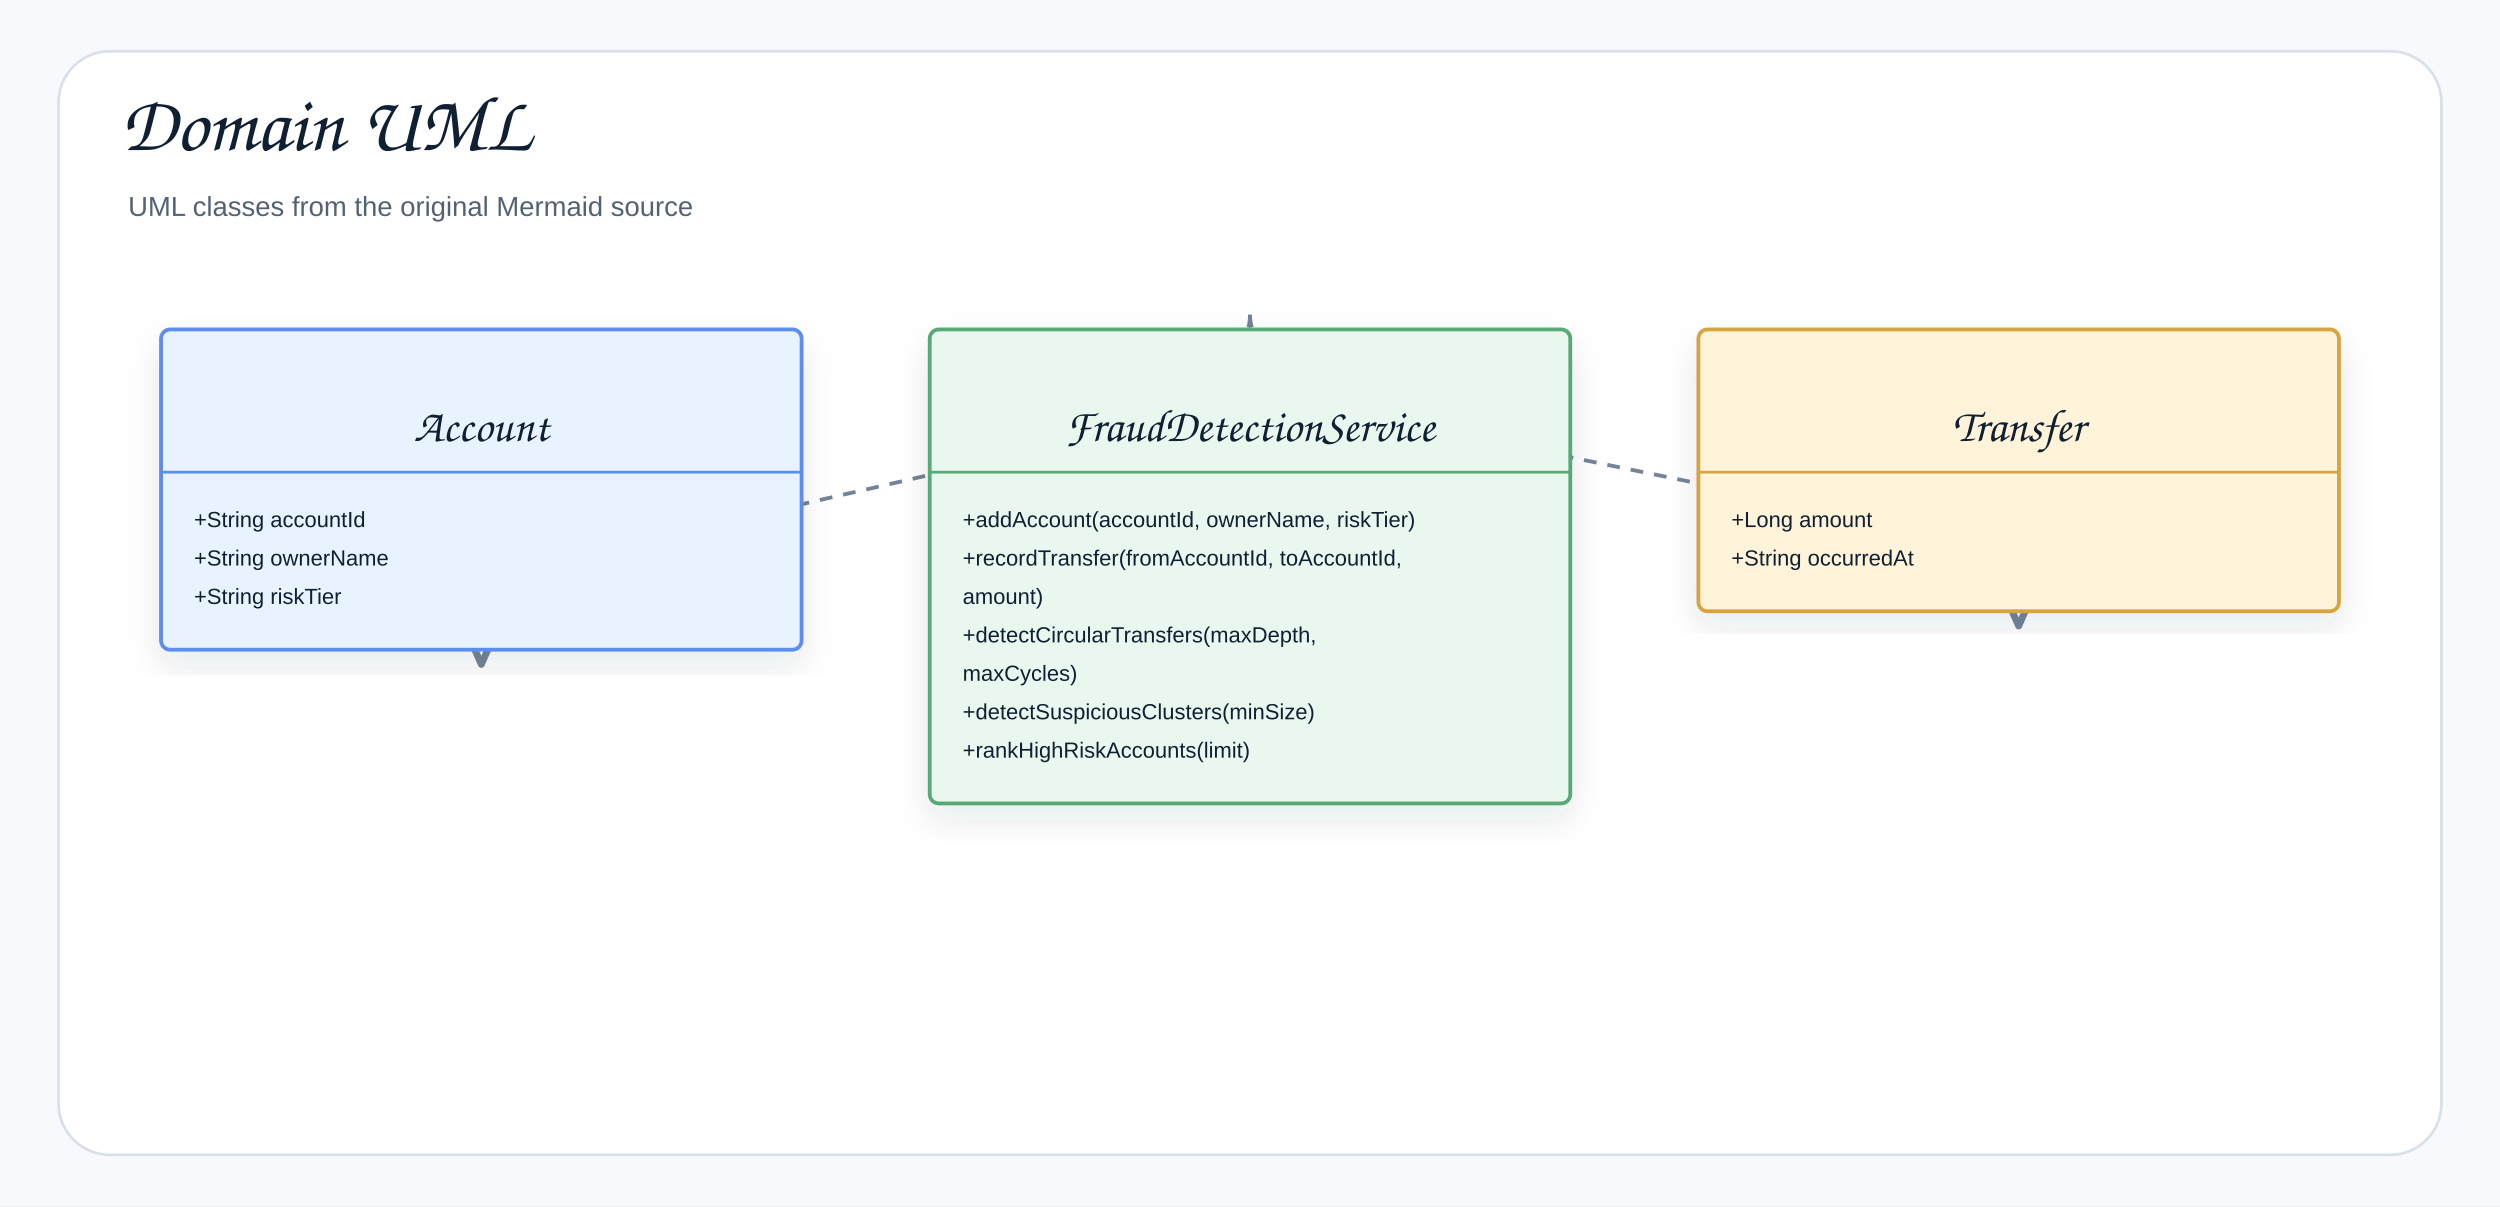
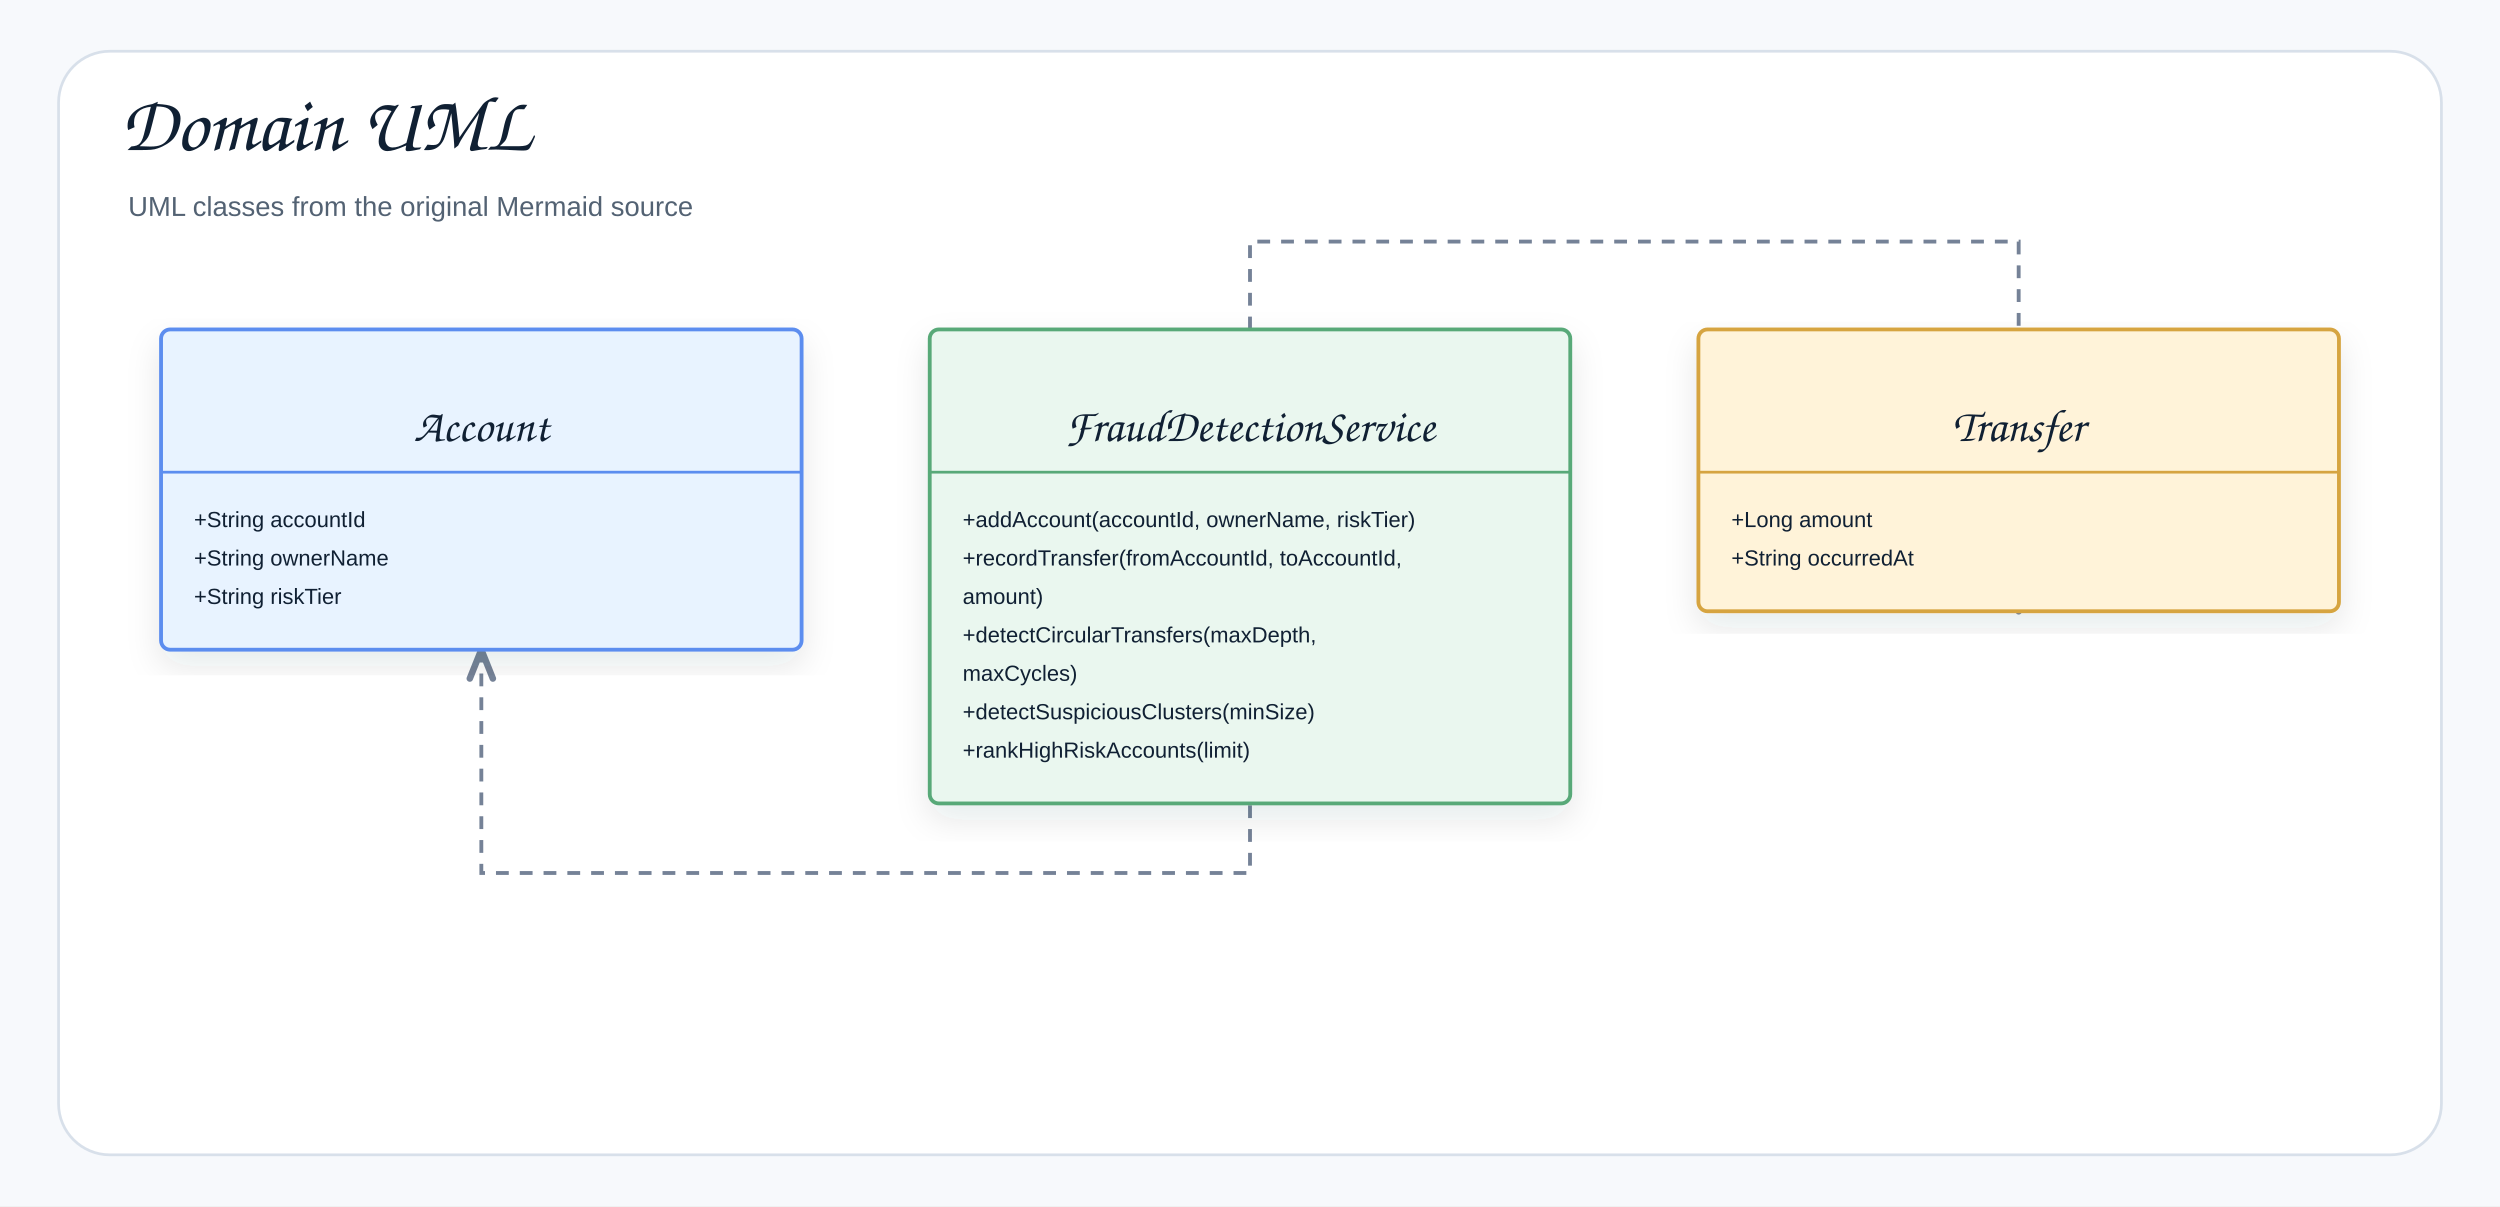
<svg xmlns="http://www.w3.org/2000/svg" width="1366" height="659" viewBox="0 0 1366 659" role="img" aria-label="Domain UML">
  <defs>
    <filter id="shadow" x="-8%" y="-8%" width="116%" height="116%">
      <feDropShadow dx="0" dy="8" stdDeviation="9" flood-color="#1f2937" flood-opacity="0.10" />
    </filter>
-     <marker id="openArrow" markerWidth="12" markerHeight="10" refX="10" refY="5" orient="auto" markerUnits="strokeWidth">
-       <path d="M 1 1 L 10 5 L 1 9" fill="none" stroke="#758297" stroke-width="1.8" stroke-linecap="round" stroke-linejoin="round" />
+     <marker id="openArrow" markerWidth="10" markerHeight="8" refX="8.5" refY="4" orient="auto" markerUnits="strokeWidth">
+       <path d="M 1 1 L 8.5 4 L 1 7" fill="none" stroke="#758297" stroke-width="1.7" stroke-linecap="round" stroke-linejoin="round" />
    </marker>
-     <marker id="inherit" markerWidth="14" markerHeight="12" refX="12" refY="6" orient="auto" markerUnits="strokeWidth">
-       <path d="M 0 1 L 12 6 L 0 11 Z" fill="#ffffff" stroke="#758297" stroke-width="1.8" />
+     <marker id="inherit" markerWidth="11" markerHeight="10" refX="9.5" refY="5" orient="auto" markerUnits="strokeWidth">
+       <path d="M 0.5 1 L 9.5 5 L 0.5 9 Z" fill="#ffffff" stroke="#758297" stroke-width="1.7" />
    </marker>
    <style>
    .canvas{fill:#f7f9fc}.frame{fill:#fff;stroke:#d8e0ea;stroke-width:1.5}
    .title{font-family:"Architects Daughter","Comic Sans MS","Comic Sans",cursive;font-size:43px;font-weight:400;fill:#102033}
    .subtitle{font-family:"Comic Sans MS","Comic Sans","Comic Neue",Arial,sans-serif;font-size:15px;font-weight:400;fill:#536273}
    .label{font-family:"Architects Daughter","Comic Sans MS","Comic Sans",cursive;font-size:25px;font-weight:400;fill:#102033}
    .smallLabel{font-family:"Architects Daughter","Comic Sans MS","Comic Sans",cursive;font-size:21px;font-weight:400;fill:#102033}
    .mono{font-family:"Comic Sans MS","Comic Sans","Comic Neue",Arial,sans-serif;font-size:12px;font-weight:400;fill:#102033}
    .small{font-family:"Comic Sans MS","Comic Sans","Comic Neue",Arial,sans-serif;font-size:12px;font-weight:400;fill:#536273}
    .strong{font-family:"Comic Sans MS","Comic Sans","Comic Neue",Arial,sans-serif;font-size:13px;font-weight:400;fill:#102033}
    .card{stroke-width:2.1;filter:url(#shadow)}.compartment{stroke-width:1.5;fill:none}
    .line{stroke:#758297;stroke-width:2.1;fill:none;marker-end:url(#openArrow)}
    .plainLine{stroke:#758297;stroke-width:2.1;fill:none}
    .dashed{stroke:#758297;stroke-width:2.1;stroke-dasharray:7 6;fill:none;marker-end:url(#openArrow)}
    .inheritLine{stroke:#758297;stroke-width:2.2;fill:none;marker-end:url(#inherit)}
    .implLine{stroke:#758297;stroke-width:2.2;stroke-dasharray:8 7;fill:none;marker-end:url(#inherit)}
  </style>
  </defs>
  <rect class="canvas" width="1366" height="659" />
  <rect class="frame" x="32" y="28" width="1302" height="603" rx="28" />
  <text class="title" x="66" y="82">Domain UML</text>
  <text class="subtitle" x="70" y="118">UML classes from the original Mermaid source</text>
-   <path class="dashed" d="M683 172 C683 257 1103 257 1103 342" />
-   <path class="dashed" d="M683 172 C683 267.5 263 267.5 263 363" />
+   <path class="dashed" d="M683 180 L683 132 L1103 132 L1103 334" />
+   <path class="dashed" d="M683 180 L683 477 L263 477 L263 355" />
  <g transform="translate(88,180)">
    <rect class="card" x="0" y="0" width="350" height="175" rx="5" fill="#E8F3FF" stroke="#5B8DEF" />
    <line class="compartment" x1="0" y1="78" x2="350" y2="78" stroke="#5B8DEF" />
    <text class="small" x="175" y="26" text-anchor="middle" />
    <text class="label" x="175" y="61" text-anchor="middle">Account</text>
    <text class="mono" x="18" y="108">+String accountId</text>
    <text class="mono" x="18" y="129">+String ownerName</text>
    <text class="mono" x="18" y="150">+String riskTier</text>
  </g>
  <g transform="translate(508,180)">
    <rect class="card" x="0" y="0" width="350" height="259" rx="5" fill="#EAF7EF" stroke="#58A978" />
    <line class="compartment" x1="0" y1="78" x2="350" y2="78" stroke="#58A978" />
    <text class="small" x="175" y="26" text-anchor="middle" />
    <text class="label" x="175" y="61" text-anchor="middle">FraudDetectionService</text>
    <text class="mono" x="18" y="108">+addAccount(accountId, ownerName, riskTier)</text>
    <text class="mono" x="18" y="129">+recordTransfer(fromAccountId, toAccountId,</text>
    <text class="mono" x="18" y="150">amount)</text>
    <text class="mono" x="18" y="171">+detectCircularTransfers(maxDepth,</text>
    <text class="mono" x="18" y="192">maxCycles)</text>
    <text class="mono" x="18" y="213">+detectSuspiciousClusters(minSize)</text>
    <text class="mono" x="18" y="234">+rankHighRiskAccounts(limit)</text>
  </g>
  <g transform="translate(928,180)">
    <rect class="card" x="0" y="0" width="350" height="154" rx="5" fill="#FFF3D9" stroke="#D6A441" />
    <line class="compartment" x1="0" y1="78" x2="350" y2="78" stroke="#D6A441" />
    <text class="small" x="175" y="26" text-anchor="middle" />
    <text class="label" x="175" y="61" text-anchor="middle">Transfer</text>
    <text class="mono" x="18" y="108">+Long amount</text>
    <text class="mono" x="18" y="129">+String occurredAt</text>
  </g>
</svg>
